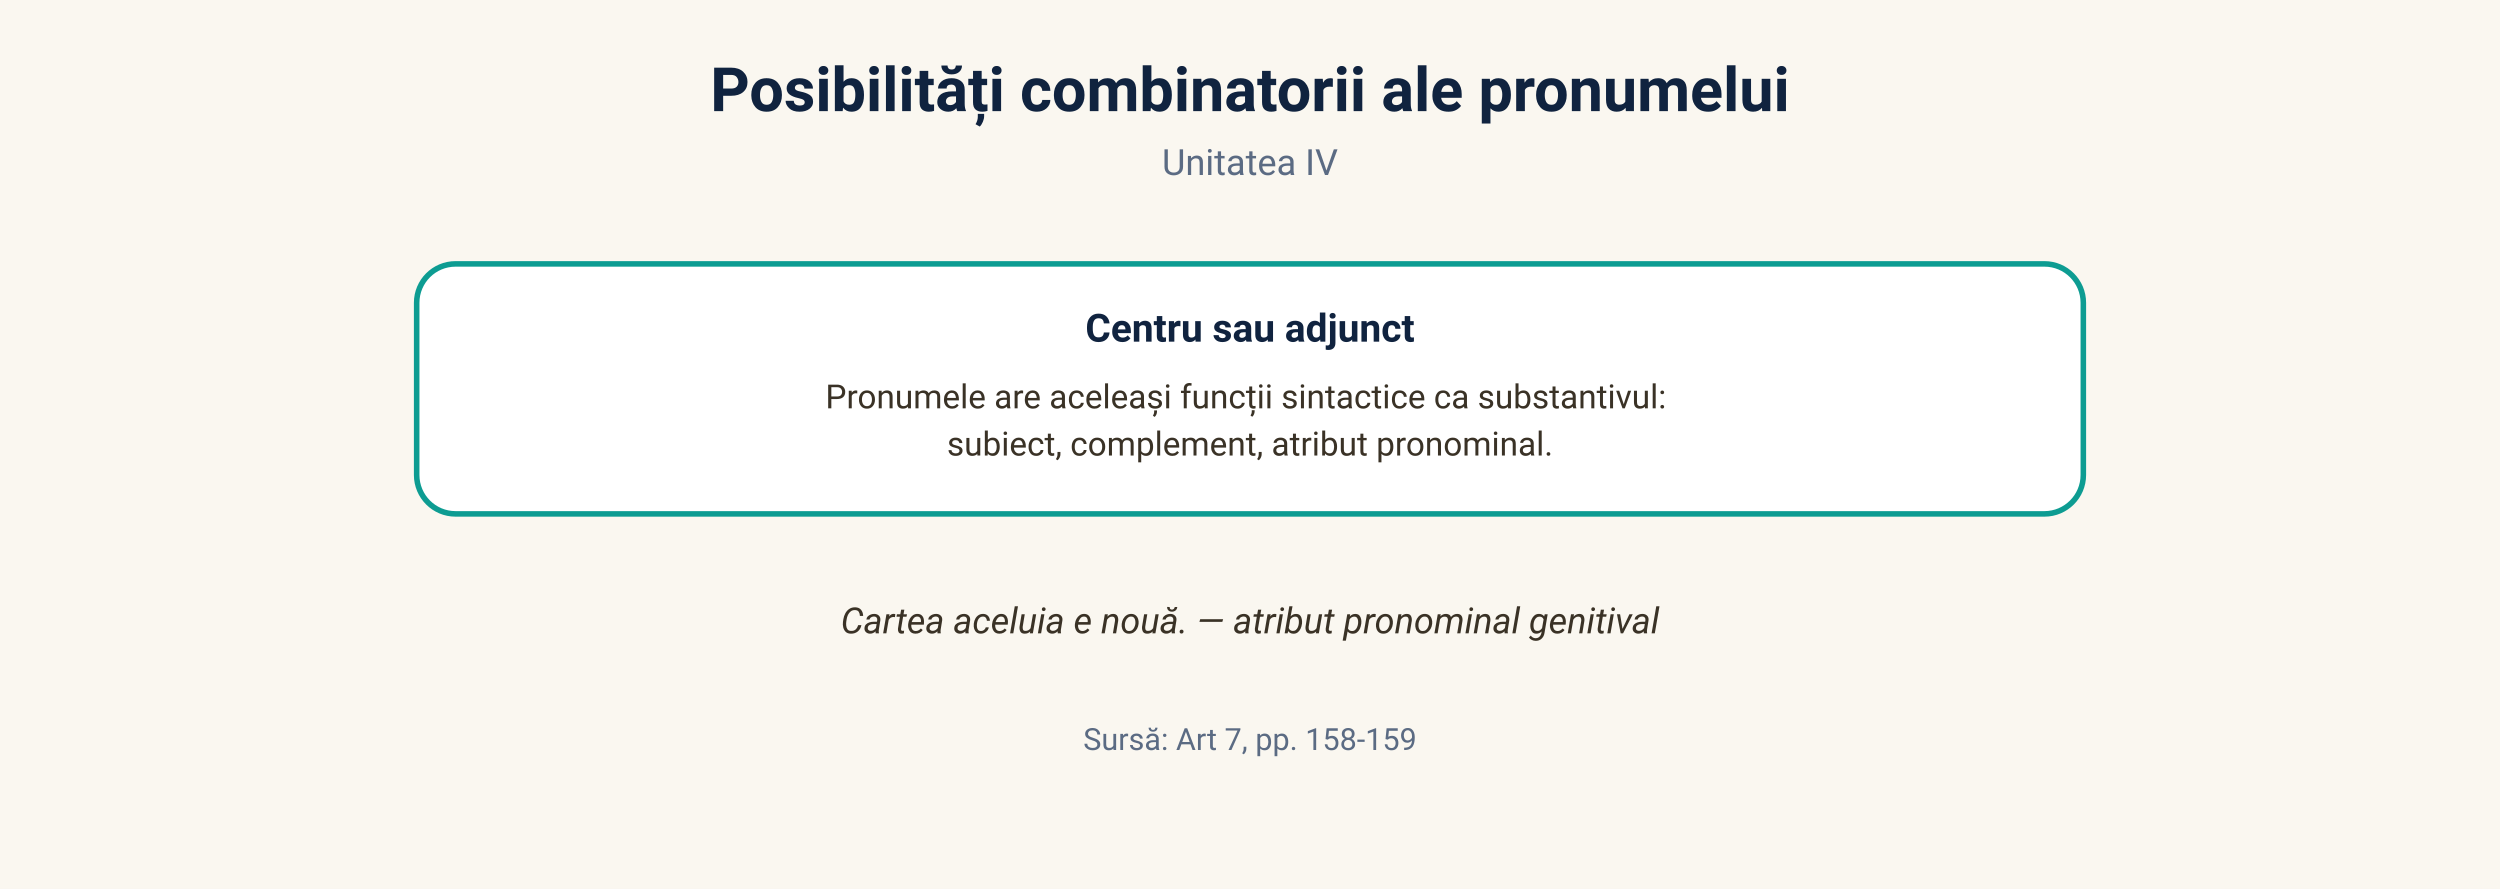
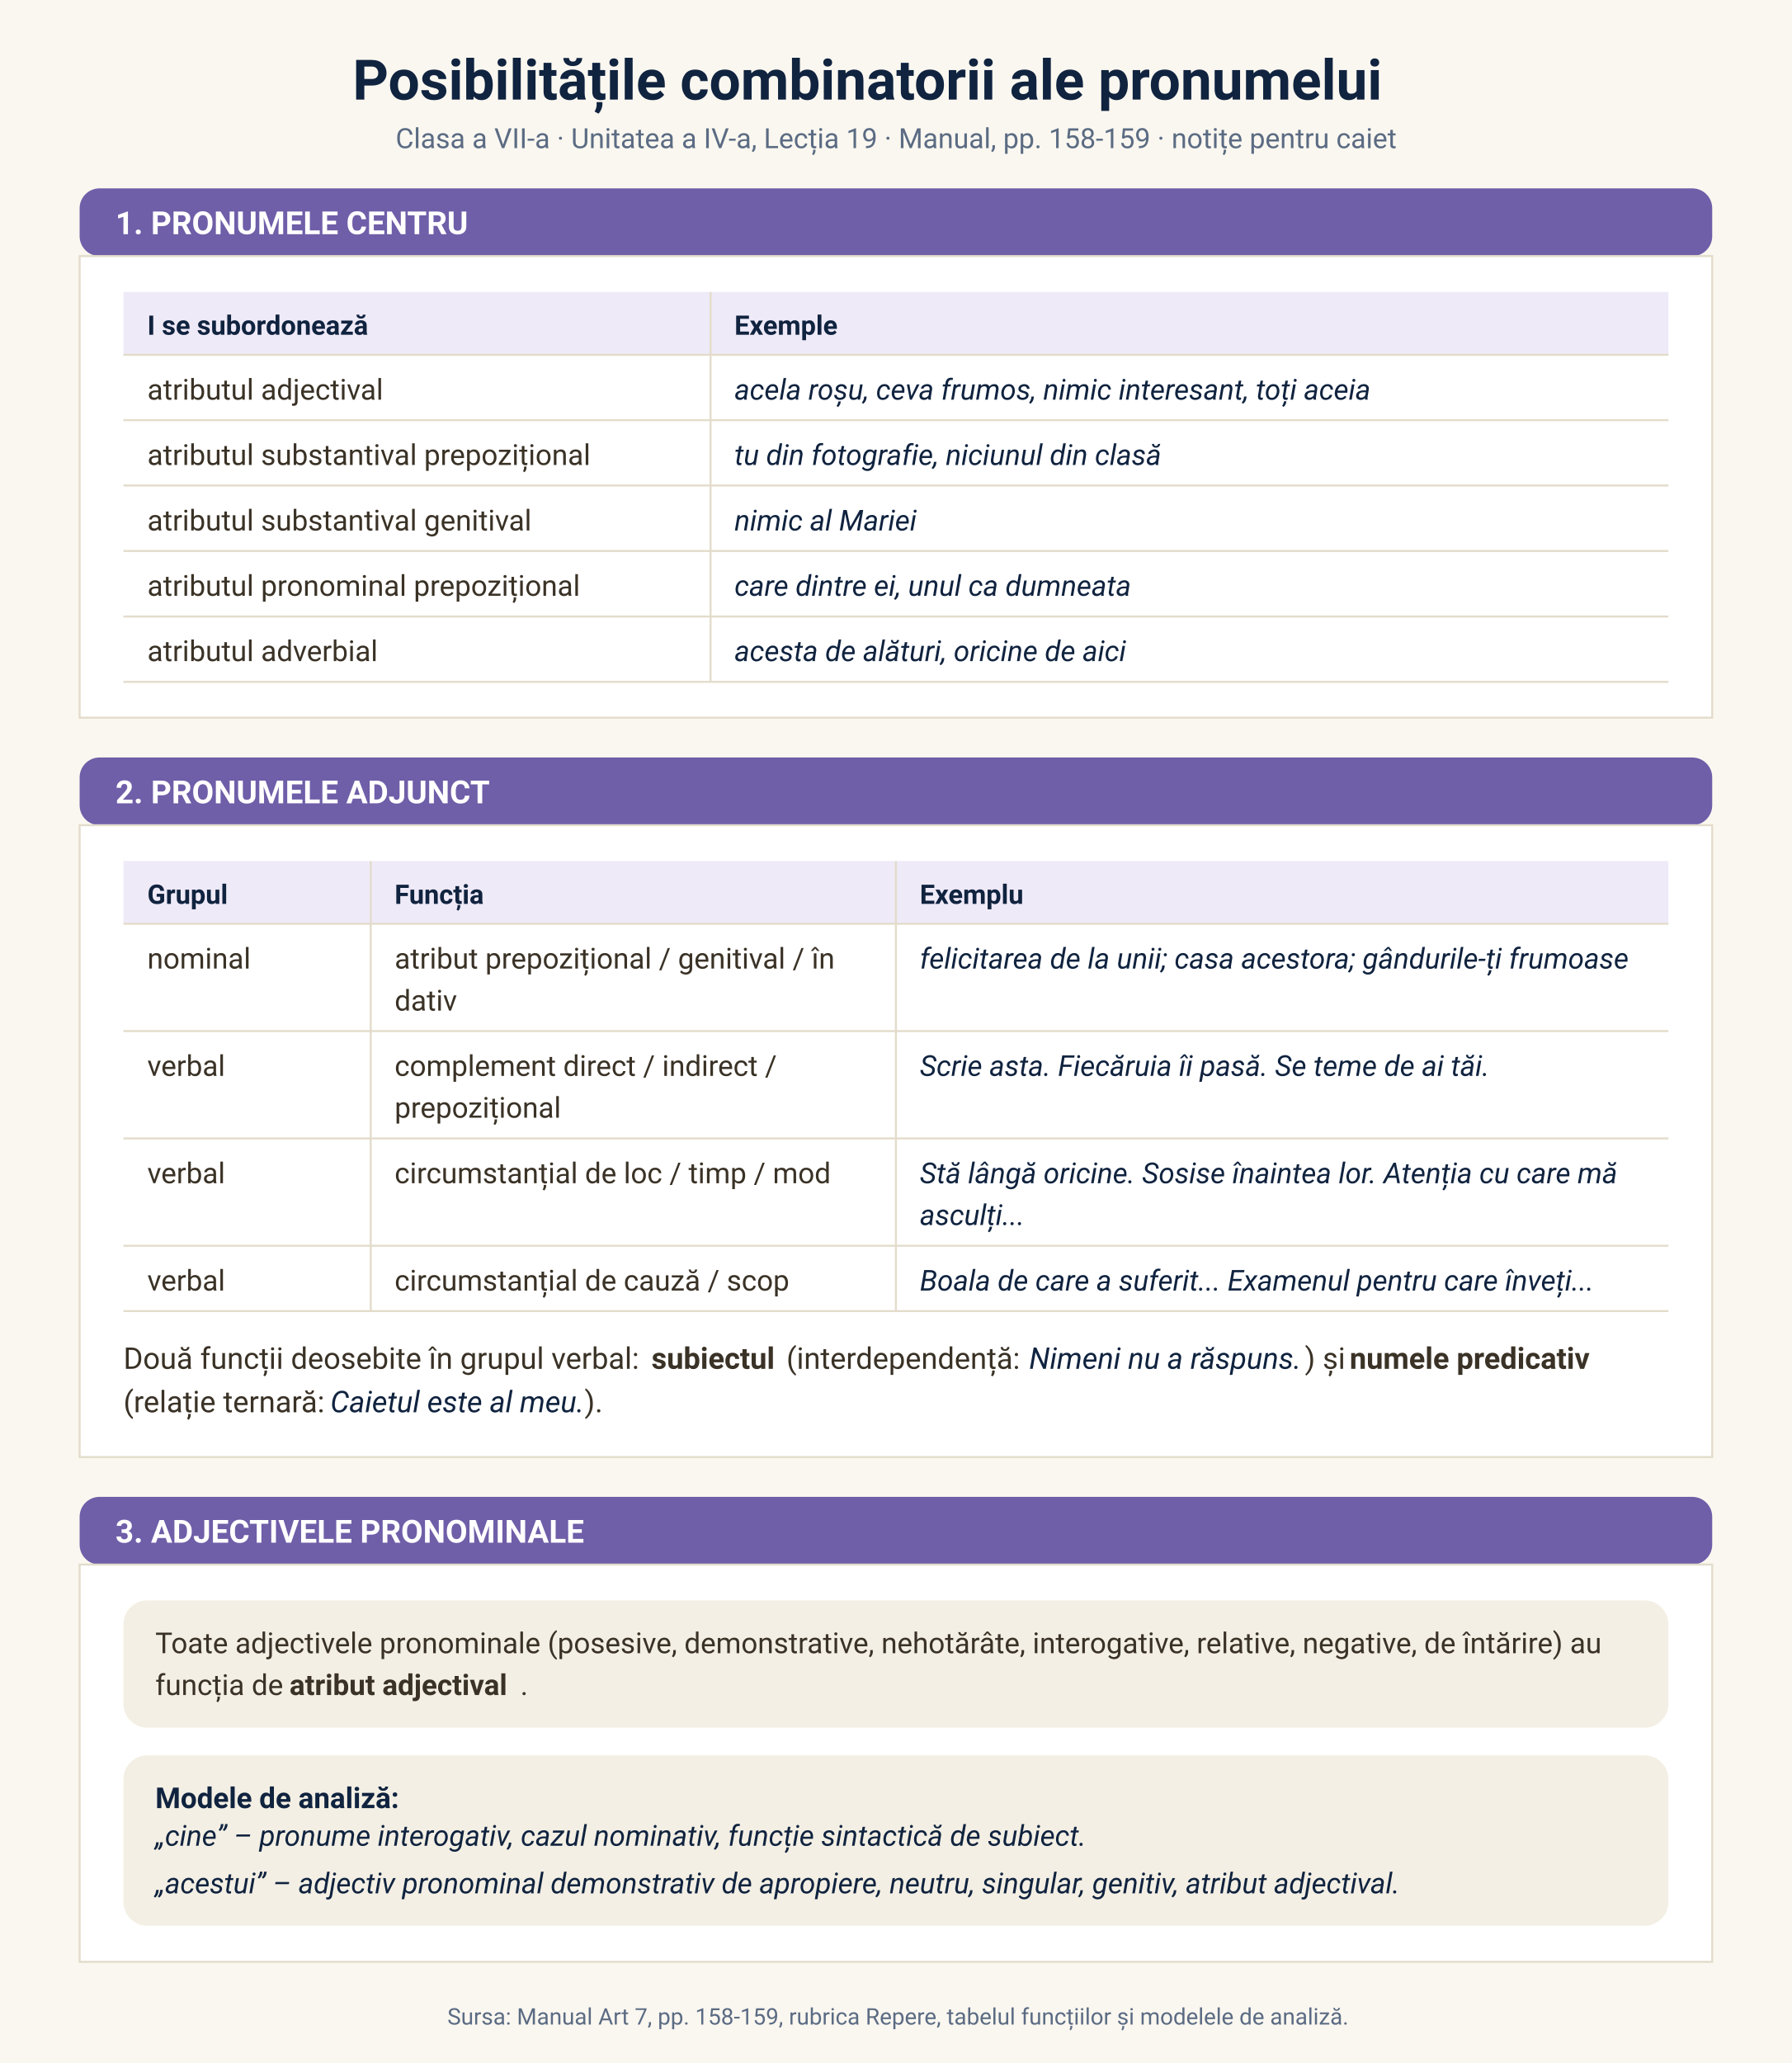
- <svg xmlns="http://www.w3.org/2000/svg" viewBox="0 0 900 320" font-family="'Segoe UI', 'Plus Jakarta Sans', -apple-system, Roboto, sans-serif">
-   <rect width="900" height="320" fill="#faf7f0" />
-   <text x="450" y="40" text-anchor="middle" font-size="22" font-weight="700" fill="#10233f">Posibilități combinatorii ale pronumelui</text>
-   <text x="450" y="63" text-anchor="middle" font-size="13" fill="#5b6b83">Unitatea IV</text>
-   <rect x="150" y="95" width="600" height="90" rx="14" fill="#ffffff" stroke="#0d9c92" stroke-width="2" />
-   <text x="450" y="123" text-anchor="middle" font-size="14" font-weight="700" fill="#10233f">Centru sau adjunct</text>
-   <text font-size="12" fill="#3a3226" text-anchor="middle">
-     <tspan x="450" y="147">Pronumele are aceleași funcții sintactice ca substantivul:</tspan>
-     <tspan x="450" y="164">subiect, complement, atribut pronominal.</tspan>
-   </text>
-   <text x="450" y="228" text-anchor="middle" font-size="13" fill="#3a3226" font-style="italic">Cartea aceluia e nouă. — atribut pronominal genitival</text>
-   <text x="450" y="270" text-anchor="middle" font-size="11" fill="#5b6b83">Sursă: Art 7, pp. 158-159</text>
+ <svg xmlns="http://www.w3.org/2000/svg" viewBox="0 0 900 1036" font-family="'Segoe UI', 'Plus Jakarta Sans', -apple-system, Roboto, sans-serif">
+   <rect width="900" height="1036" fill="#faf7f0" />
+   <text x="177.1" y="50.0" font-size="28" fill="#10233f" font-weight="700" textLength="546.5" lengthAdjust="spacing">Posibilitățile combinatorii ale pronumelui</text>
+   <text x="198.7" y="74.4" font-size="14" fill="#5b6b83" textLength="502.6" lengthAdjust="spacing">Clasa a VII-a · Unitatea a IV-a, Lecția 19 · Manual, pp. 158-159 · notițe pentru caiet</text>
+   <rect x="40" y="94.6" width="820" height="34" rx="10" fill="#6f5ea8" />
+   <text x="58" y="117.6" font-size="16" font-weight="700" fill="#ffffff">1. PRONUMELE CENTRU</text>
+   <rect x="40" y="128.6" width="820" height="231.8" fill="#ffffff" stroke="#e3dccb" />
+   <rect x="62.0" y="146.6" width="776.0" height="31.6" fill="#efeaf8" />
+   <text x="74.0" y="168.1" font-size="13.5" fill="#10233f" font-weight="700" textLength="114.5" lengthAdjust="spacing">I se subordonează</text>
+   <text x="368.9" y="168.1" font-size="13.5" fill="#10233f" font-weight="700" textLength="53.7" lengthAdjust="spacing">Exemple</text>
+   <line x1="62.0" y1="178.2" x2="838.0" y2="178.2" stroke="#e3dccb" />
+   <text x="74.0" y="200.7" font-size="14.5" fill="#3a3226" textLength="118.2" lengthAdjust="spacing">atributul adjectival</text>
+   <text x="368.9" y="200.7" font-size="14.5" fill="#10233f" font-style="italic" textLength="319.4" lengthAdjust="spacing">acela roșu, ceva frumos, nimic interesant, toți aceia</text>
+   <line x1="62.0" y1="211.0" x2="838.0" y2="211.0" stroke="#e3dccb" />
+   <text x="74.0" y="233.5" font-size="14.5" fill="#3a3226" textLength="222.4" lengthAdjust="spacing">atributul substantival prepozițional</text>
+   <text x="368.9" y="233.5" font-size="14.5" fill="#10233f" font-style="italic" textLength="217.5" lengthAdjust="spacing">tu din fotografie, niciunul din clasă</text>
+   <line x1="62.0" y1="243.8" x2="838.0" y2="243.8" stroke="#e3dccb" />
+   <text x="74.0" y="266.4" font-size="14.5" fill="#3a3226" textLength="192.1" lengthAdjust="spacing">atributul substantival genitival</text>
+   <text x="368.9" y="266.4" font-size="14.5" fill="#10233f" font-style="italic" textLength="93.5" lengthAdjust="spacing">nimic al Mariei</text>
+   <line x1="62.0" y1="276.7" x2="838.0" y2="276.7" stroke="#e3dccb" />
+   <text x="74.0" y="299.2" font-size="14.5" fill="#3a3226" textLength="220.7" lengthAdjust="spacing">atributul pronominal prepozițional</text>
+   <text x="368.9" y="299.2" font-size="14.5" fill="#10233f" font-style="italic" textLength="203.1" lengthAdjust="spacing">care dintre ei, unul ca dumneata</text>
+   <line x1="62.0" y1="309.6" x2="838.0" y2="309.6" stroke="#e3dccb" />
+   <text x="74.0" y="332.0" font-size="14.5" fill="#3a3226" textLength="116.7" lengthAdjust="spacing">atributul adverbial</text>
+   <text x="368.9" y="332.0" font-size="14.5" fill="#10233f" font-style="italic" textLength="197.3" lengthAdjust="spacing">acesta de alături, oricine de aici</text>
+   <line x1="62.0" y1="342.4" x2="838.0" y2="342.4" stroke="#e3dccb" />
+   <line x1="356.9" y1="146.6" x2="356.9" y2="342.4" stroke="#e3dccb" />
+   <rect x="40" y="380.4" width="820" height="34" rx="10" fill="#6f5ea8" />
+   <text x="58" y="403.4" font-size="16" font-weight="700" fill="#ffffff">2. PRONUMELE ADJUNCT</text>
+   <rect x="40" y="414.4" width="820" height="317.3" fill="#ffffff" stroke="#e3dccb" />
+   <rect x="62.0" y="432.4" width="776.0" height="31.6" fill="#efeaf8" />
+   <text x="74.0" y="453.9" font-size="13.5" fill="#10233f" font-weight="700" textLength="43.6" lengthAdjust="spacing">Grupul</text>
+   <text x="198.2" y="453.9" font-size="13.5" fill="#10233f" font-weight="700" textLength="46.3" lengthAdjust="spacing">Funcția</text>
+   <text x="462.0" y="453.9" font-size="13.5" fill="#10233f" font-weight="700" textLength="54.7" lengthAdjust="spacing">Exemplu</text>
+   <line x1="62.0" y1="463.9" x2="838.0" y2="463.9" stroke="#e3dccb" />
+   <text x="74.0" y="486.4" font-size="14.5" fill="#3a3226" textLength="51.9" lengthAdjust="spacing">nominal</text>
+   <text x="198.2" y="486.4" font-size="14.5" fill="#3a3226" textLength="223.7" lengthAdjust="spacing">atribut prepozițional / genitival / în</text>
+   <text x="198.2" y="507.5" font-size="14.5" fill="#3a3226" textLength="31.3" lengthAdjust="spacing">dativ</text>
+   <text x="462.0" y="486.4" font-size="14.5" fill="#10233f" font-style="italic" textLength="358.9" lengthAdjust="spacing">felicitarea de la unii; casa acestora; gândurile-ți frumoase</text>
+   <line x1="62.0" y1="517.8" x2="838.0" y2="517.8" stroke="#e3dccb" />
+   <text x="74.0" y="540.3" font-size="14.5" fill="#3a3226" textLength="39.0" lengthAdjust="spacing">verbal</text>
+   <text x="198.2" y="540.3" font-size="14.5" fill="#3a3226" textLength="191.7" lengthAdjust="spacing">complement direct / indirect /</text>
+   <text x="198.2" y="561.3" font-size="14.5" fill="#3a3226" textLength="84.4" lengthAdjust="spacing">prepozițional</text>
+   <text x="462.0" y="540.3" font-size="14.5" fill="#10233f" font-style="italic" textLength="283.0" lengthAdjust="spacing">Scrie asta. Fiecăruia îi pasă. Se teme de ai tăi.</text>
+   <line x1="62.0" y1="571.7" x2="838.0" y2="571.7" stroke="#e3dccb" />
+   <text x="74.0" y="594.2" font-size="14.5" fill="#3a3226" textLength="39.0" lengthAdjust="spacing">verbal</text>
+   <text x="198.2" y="594.2" font-size="14.5" fill="#3a3226" textLength="217.2" lengthAdjust="spacing">circumstanțial de loc / timp / mod</text>
+   <text x="462.0" y="594.2" font-size="14.5" fill="#10233f" font-style="italic" textLength="351.0" lengthAdjust="spacing">Stă lângă oricine. Sosise înaintea lor. Atenția cu care mă</text>
+   <text x="462.0" y="615.2" font-size="14.5" fill="#10233f" font-style="italic" textLength="49.9" lengthAdjust="spacing">asculți...</text>
+   <line x1="62.0" y1="625.6" x2="838.0" y2="625.6" stroke="#e3dccb" />
+   <text x="74.0" y="648.1" font-size="14.5" fill="#3a3226" textLength="39.0" lengthAdjust="spacing">verbal</text>
+   <text x="198.2" y="648.1" font-size="14.5" fill="#3a3226" textLength="192.1" lengthAdjust="spacing">circumstanțial de cauză / scop</text>
+   <text x="462.0" y="648.1" font-size="14.5" fill="#10233f" font-style="italic" textLength="337.4" lengthAdjust="spacing">Boala de care a suferit... Examenul pentru care înveți...</text>
+   <line x1="62.0" y1="658.4" x2="838.0" y2="658.4" stroke="#e3dccb" />
+   <line x1="186.2" y1="432.4" x2="186.2" y2="658.4" stroke="#e3dccb" />
+   <line x1="450.0" y1="432.4" x2="450.0" y2="658.4" stroke="#e3dccb" />
+   <text x="62.0" y="687.4" font-size="15" fill="#3a3226" textLength="261.1" lengthAdjust="spacing">Două funcții deosebite în grupul verbal:</text>
+   <text x="327.2" y="687.4" font-size="15" fill="#3a3226" font-weight="700" textLength="63.8" lengthAdjust="spacing">subiectul</text>
+   <text x="395.0" y="687.4" font-size="15" fill="#3a3226" textLength="117.9" lengthAdjust="spacing">(interdependență:</text>
+   <text x="516.9" y="687.4" font-size="15" fill="#10233f" font-style="italic" textLength="138.4" lengthAdjust="spacing">Nimeni nu a răspuns.</text>
+   <text x="655.4" y="687.4" font-size="15" fill="#3a3226" textLength="18.4" lengthAdjust="spacing">) și</text>
+   <text x="677.9" y="687.4" font-size="15" fill="#3a3226" font-weight="700" textLength="127.0" lengthAdjust="spacing">numele predicativ</text>
+   <text x="62.0" y="709.2" font-size="15" fill="#3a3226" textLength="99.9" lengthAdjust="spacing">(relație ternară:</text>
+   <text x="165.9" y="709.2" font-size="15" fill="#10233f" font-style="italic" textLength="127.7" lengthAdjust="spacing">Caietul este al meu.</text>
+   <text x="293.6" y="709.2" font-size="15" fill="#3a3226" textLength="7.8" lengthAdjust="spacing">).</text>
+   <rect x="40" y="751.7" width="820" height="34" rx="10" fill="#6f5ea8" />
+   <text x="58" y="774.7" font-size="16" font-weight="700" fill="#ffffff">3. ADJECTIVELE PRONOMINALE</text>
+   <rect x="40" y="785.7" width="820" height="199.5" fill="#ffffff" stroke="#e3dccb" />
+   <rect x="62.0" y="803.7" width="776.0" height="63.9" rx="12" fill="#f3efe4" />
+   <text x="78.0" y="830.2" font-size="14.5" fill="#3a3226" textLength="727.3" lengthAdjust="spacing">Toate adjectivele pronominale (posesive, demonstrative, nehotărâte, interogative, relative, negative, de întărire) au</text>
+   <text x="78.0" y="851.2" font-size="14.5" fill="#3a3226" textLength="63.5" lengthAdjust="spacing">funcția de</text>
+   <text x="145.4" y="851.2" font-size="14.5" fill="#3a3226" font-weight="700" textLength="116.0" lengthAdjust="spacing">atribut adjectival</text>
+   <text x="261.4" y="851.2" font-size="14.5" fill="#3a3226" textLength="3.2" lengthAdjust="spacing">.</text>
+   <rect x="62.0" y="881.5" width="776.0" height="85.6" rx="12" fill="#f3efe4" />
+   <text x="78.0" y="908.0" font-size="14.5" fill="#10233f" font-weight="700" textLength="127.7" lengthAdjust="spacing">Modele de analiză:</text>
+   <text x="78.0" y="926.9" font-size="14.5" fill="#10233f" font-style="italic" textLength="468.6" lengthAdjust="spacing">„cine” – pronume interogativ, cazul nominativ, funcție sintactică de subiect.</text>
+   <text x="78.0" y="950.8" font-size="14.5" fill="#10233f" font-style="italic" textLength="633.3" lengthAdjust="spacing">„acestui” – adjectiv pronominal demonstrativ de apropiere, neutru, singular, genitiv, atribut adjectival.</text>
+   <text x="224.7" y="1016.7" font-size="11.5" fill="#5b6b83" textLength="450.6" lengthAdjust="spacing">Sursa: Manual Art 7, pp. 158-159, rubrica Repere, tabelul funcțiilor și modelele de analiză.</text>
</svg>
